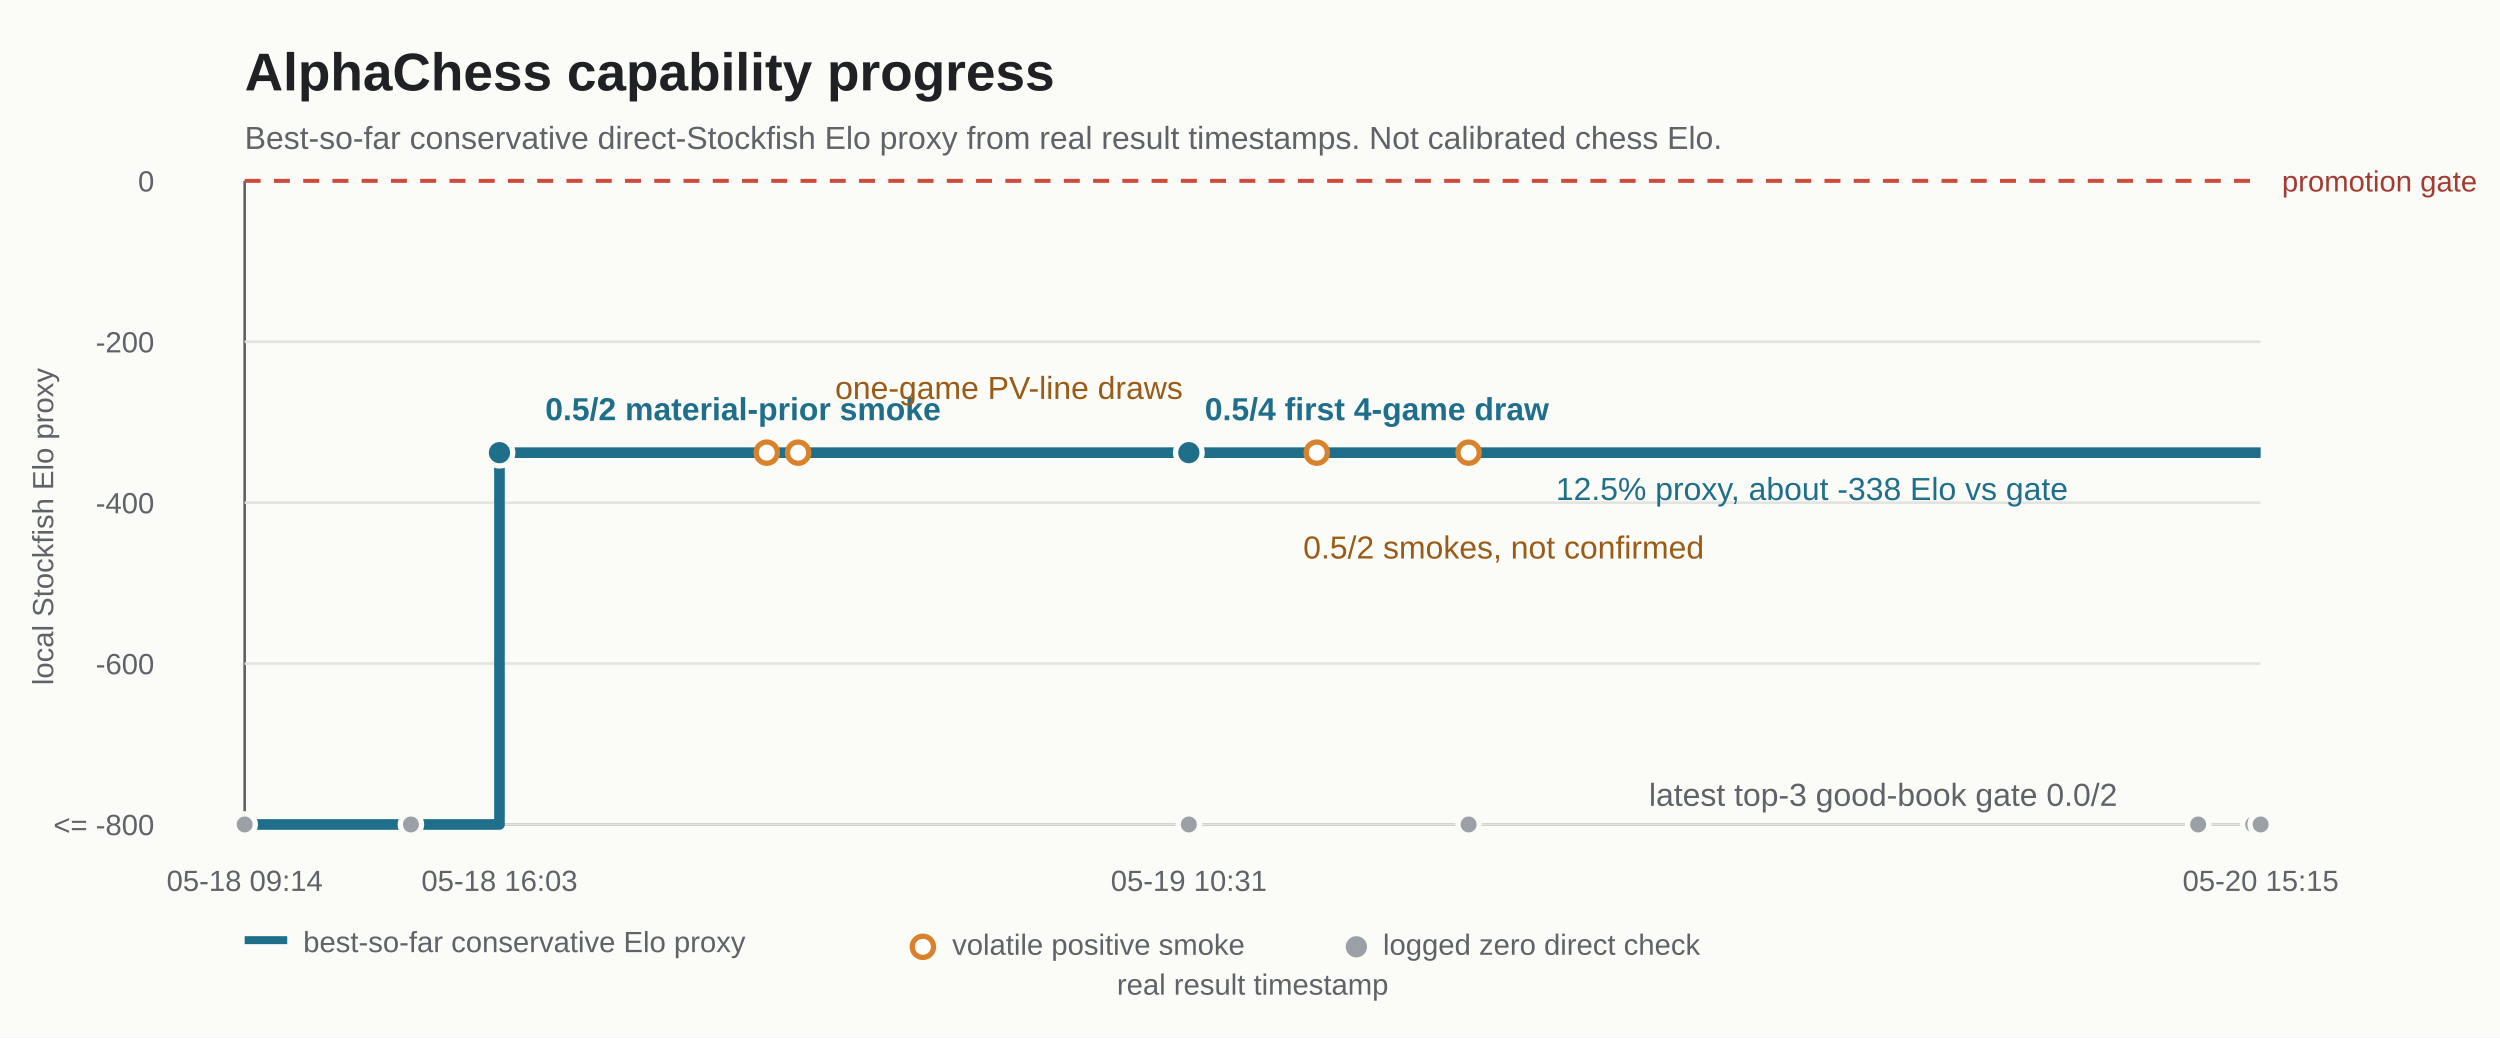
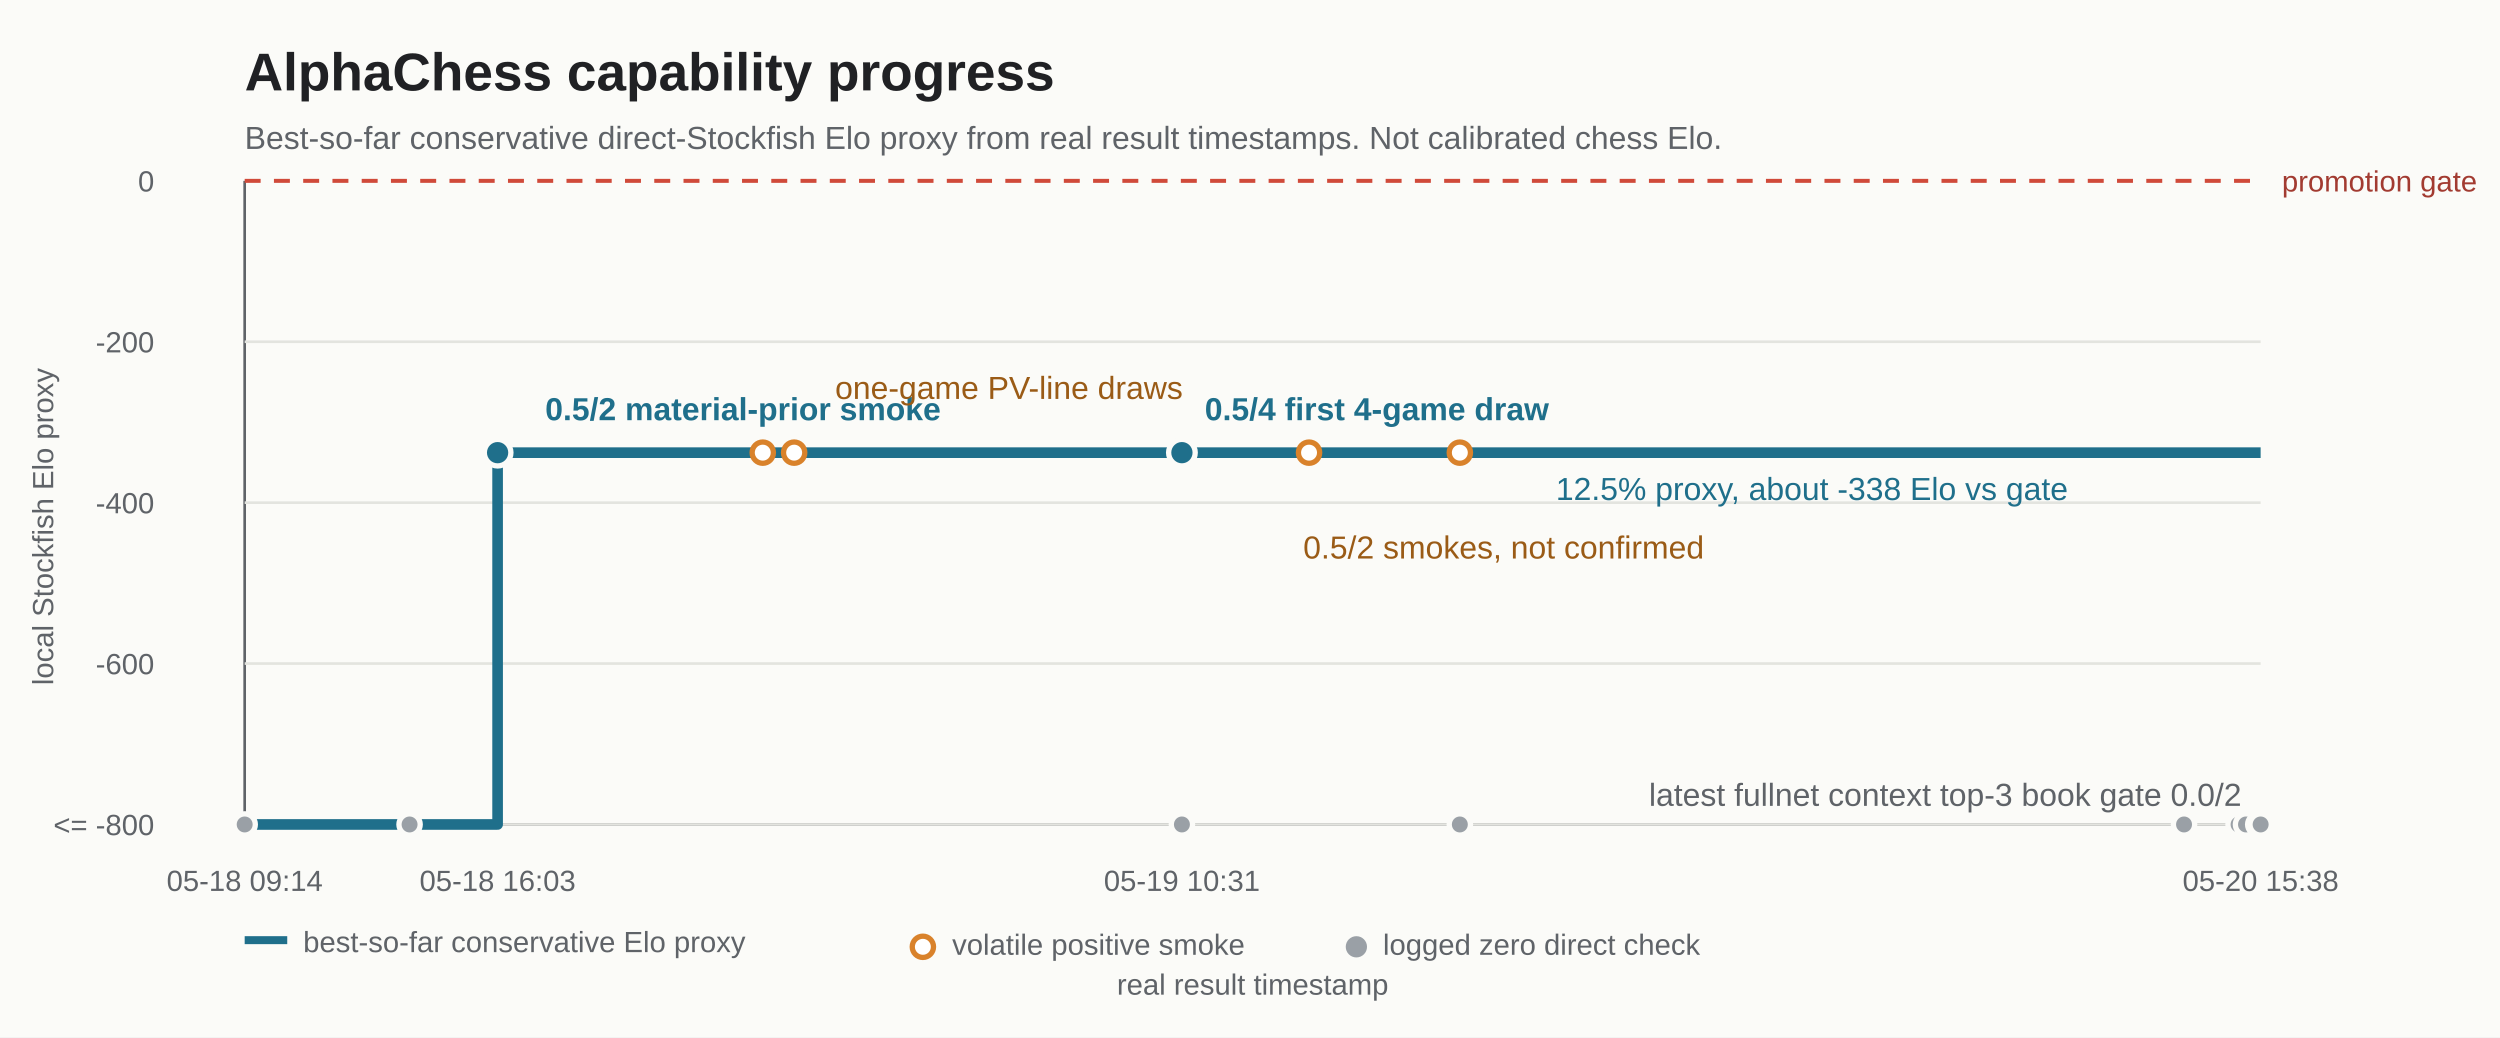
<svg xmlns="http://www.w3.org/2000/svg" width="940" height="390" viewBox="0 0 940 390" role="img" aria-labelledby="title desc">
  <rect width="940" height="390" fill="#fbfbf8" />
  <text x="92" y="34" font-family="Arial, sans-serif" font-size="20" font-weight="700" fill="#202124">AlphaChess capability progress</text>
  <text x="92" y="56" font-family="Arial, sans-serif" font-size="12" fill="#5f6368">Best-so-far conservative direct-Stockfish Elo proxy from real result timestamps. Not calibrated chess Elo.</text>
  <g font-family="Arial, sans-serif" font-size="11" fill="#5f6368">
    <line x1="92" y1="68" x2="92" y2="310" stroke="#5f6368" stroke-width="1" />
    <line x1="92" y1="310" x2="850" y2="310" stroke="#5f6368" stroke-width="1" />
    <line x1="92" y1="68" x2="850" y2="68" stroke="#d04a3a" stroke-width="1.5" stroke-dasharray="6 5" />
    <line x1="92" y1="128.5" x2="850" y2="128.5" stroke="#e3e4df" stroke-width="1" />
    <line x1="92" y1="189" x2="850" y2="189" stroke="#e3e4df" stroke-width="1" />
    <line x1="92" y1="249.5" x2="850" y2="249.5" stroke="#e3e4df" stroke-width="1" />
    <line x1="92" y1="310" x2="850" y2="310" stroke="#e3e4df" stroke-width="1" />
    <text x="58" y="72" text-anchor="end">0</text>
    <text x="58" y="132.5" text-anchor="end">-200</text>
    <text x="58" y="193" text-anchor="end">-400</text>
    <text x="58" y="253.5" text-anchor="end">-600</text>
    <text x="58" y="314" text-anchor="end">&lt;= -800</text>
    <text x="858" y="72" fill="#a23b31">promotion gate</text>
    <text x="92" y="335" text-anchor="middle">05-18 09:14</text>
-     <text x="187.8" y="335" text-anchor="middle">05-18 16:03</text>
-     <text x="447.0" y="335" text-anchor="middle">05-19 10:31</text>
-     <text x="850" y="335" text-anchor="middle">05-20 15:15</text>
+     <text x="187.1" y="335" text-anchor="middle">05-18 16:03</text>
+     <text x="444.4" y="335" text-anchor="middle">05-19 10:31</text>
+     <text x="850" y="335" text-anchor="middle">05-20 15:38</text>
    <text x="471" y="374" text-anchor="middle">real result timestamp</text>
    <text x="20" y="198" text-anchor="middle" transform="rotate(-90 20 198)">local Stockfish Elo proxy</text>
  </g>
-   <path d="M 92 310 L 187.8 310 L 187.8 170.2 L 850 170.2" fill="none" stroke="#1f6f8b" stroke-width="4" stroke-linejoin="round" />
+   <path d="M 92 310 L 187.1 310 L 187.1 170.2 L 850 170.2" fill="none" stroke="#1f6f8b" stroke-width="4" stroke-linejoin="round" />
  <g fill="#9aa0a6" stroke="#fbfbf8" stroke-width="2">
    <circle cx="92" cy="310" r="4" />
-     <circle cx="154.5" cy="310" r="4" />
-     <circle cx="447.0" cy="310" r="4" />
-     <circle cx="552.2" cy="310" r="4" />
-     <circle cx="826.5" cy="310" r="4" />
-     <circle cx="847.2" cy="310" r="4" />
+     <circle cx="154.0" cy="310" r="4" />
+     <circle cx="444.4" cy="310" r="4" />
+     <circle cx="548.9" cy="310" r="4" />
+     <circle cx="821.2" cy="310" r="4" />
+     <circle cx="841.7" cy="310" r="4" />
+     <circle cx="844.5" cy="310" r="4" />
+     <circle cx="849.1" cy="310" r="4" />
    <circle cx="850" cy="310" r="4" />
  </g>
  <g fill="#1f6f8b" stroke="#fbfbf8" stroke-width="2">
-     <circle cx="187.8" cy="170.2" r="5" />
-     <circle cx="447.0" cy="170.2" r="5" />
+     <circle cx="187.1" cy="170.2" r="5" />
+     <circle cx="444.4" cy="170.2" r="5" />
  </g>
  <g fill="#ffffff" stroke="#d9822b" stroke-width="2">
-     <circle cx="288.3" cy="170.2" r="4" />
-     <circle cx="300.1" cy="170.2" r="4" />
-     <circle cx="495.1" cy="170.2" r="4" />
-     <circle cx="552.2" cy="170.2" r="4" />
+     <circle cx="286.8" cy="170.2" r="4" />
+     <circle cx="298.6" cy="170.2" r="4" />
+     <circle cx="492.2" cy="170.2" r="4" />
+     <circle cx="548.9" cy="170.2" r="4" />
  </g>
  <g font-family="Arial, sans-serif" font-size="12" fill="#202124">
    <text x="205" y="158" font-weight="700" fill="#1f6f8b">0.5/2 material-prior smoke</text>
    <text x="453" y="158" font-weight="700" fill="#1f6f8b">0.5/4 first 4-game draw</text>
    <text x="585" y="188" fill="#1f6f8b">12.5% proxy, about -338 Elo vs gate</text>
    <text x="314" y="150" fill="#9a5b16">one-game PV-line draws</text>
    <text x="490" y="210" fill="#9a5b16">0.5/2 smokes, not confirmed</text>
-     <text x="620" y="303" fill="#5f6368">latest top-3 good-book gate 0.0/2</text>
+     <text x="620" y="303" fill="#5f6368">latest fullnet context top-3 book gate 0.0/2</text>
  </g>
  <g font-family="Arial, sans-serif" font-size="11" fill="#5f6368">
    <rect x="92" y="352" width="16" height="3" fill="#1f6f8b" />
    <text x="114" y="358">best-so-far conservative Elo proxy</text>
    <circle cx="347" cy="356" r="4" fill="#ffffff" stroke="#d9822b" stroke-width="2" />
    <text x="358" y="359">volatile positive smoke</text>
    <circle cx="510" cy="356" r="4" fill="#9aa0a6" />
    <text x="520" y="359">logged zero direct check</text>
  </g>
</svg>
